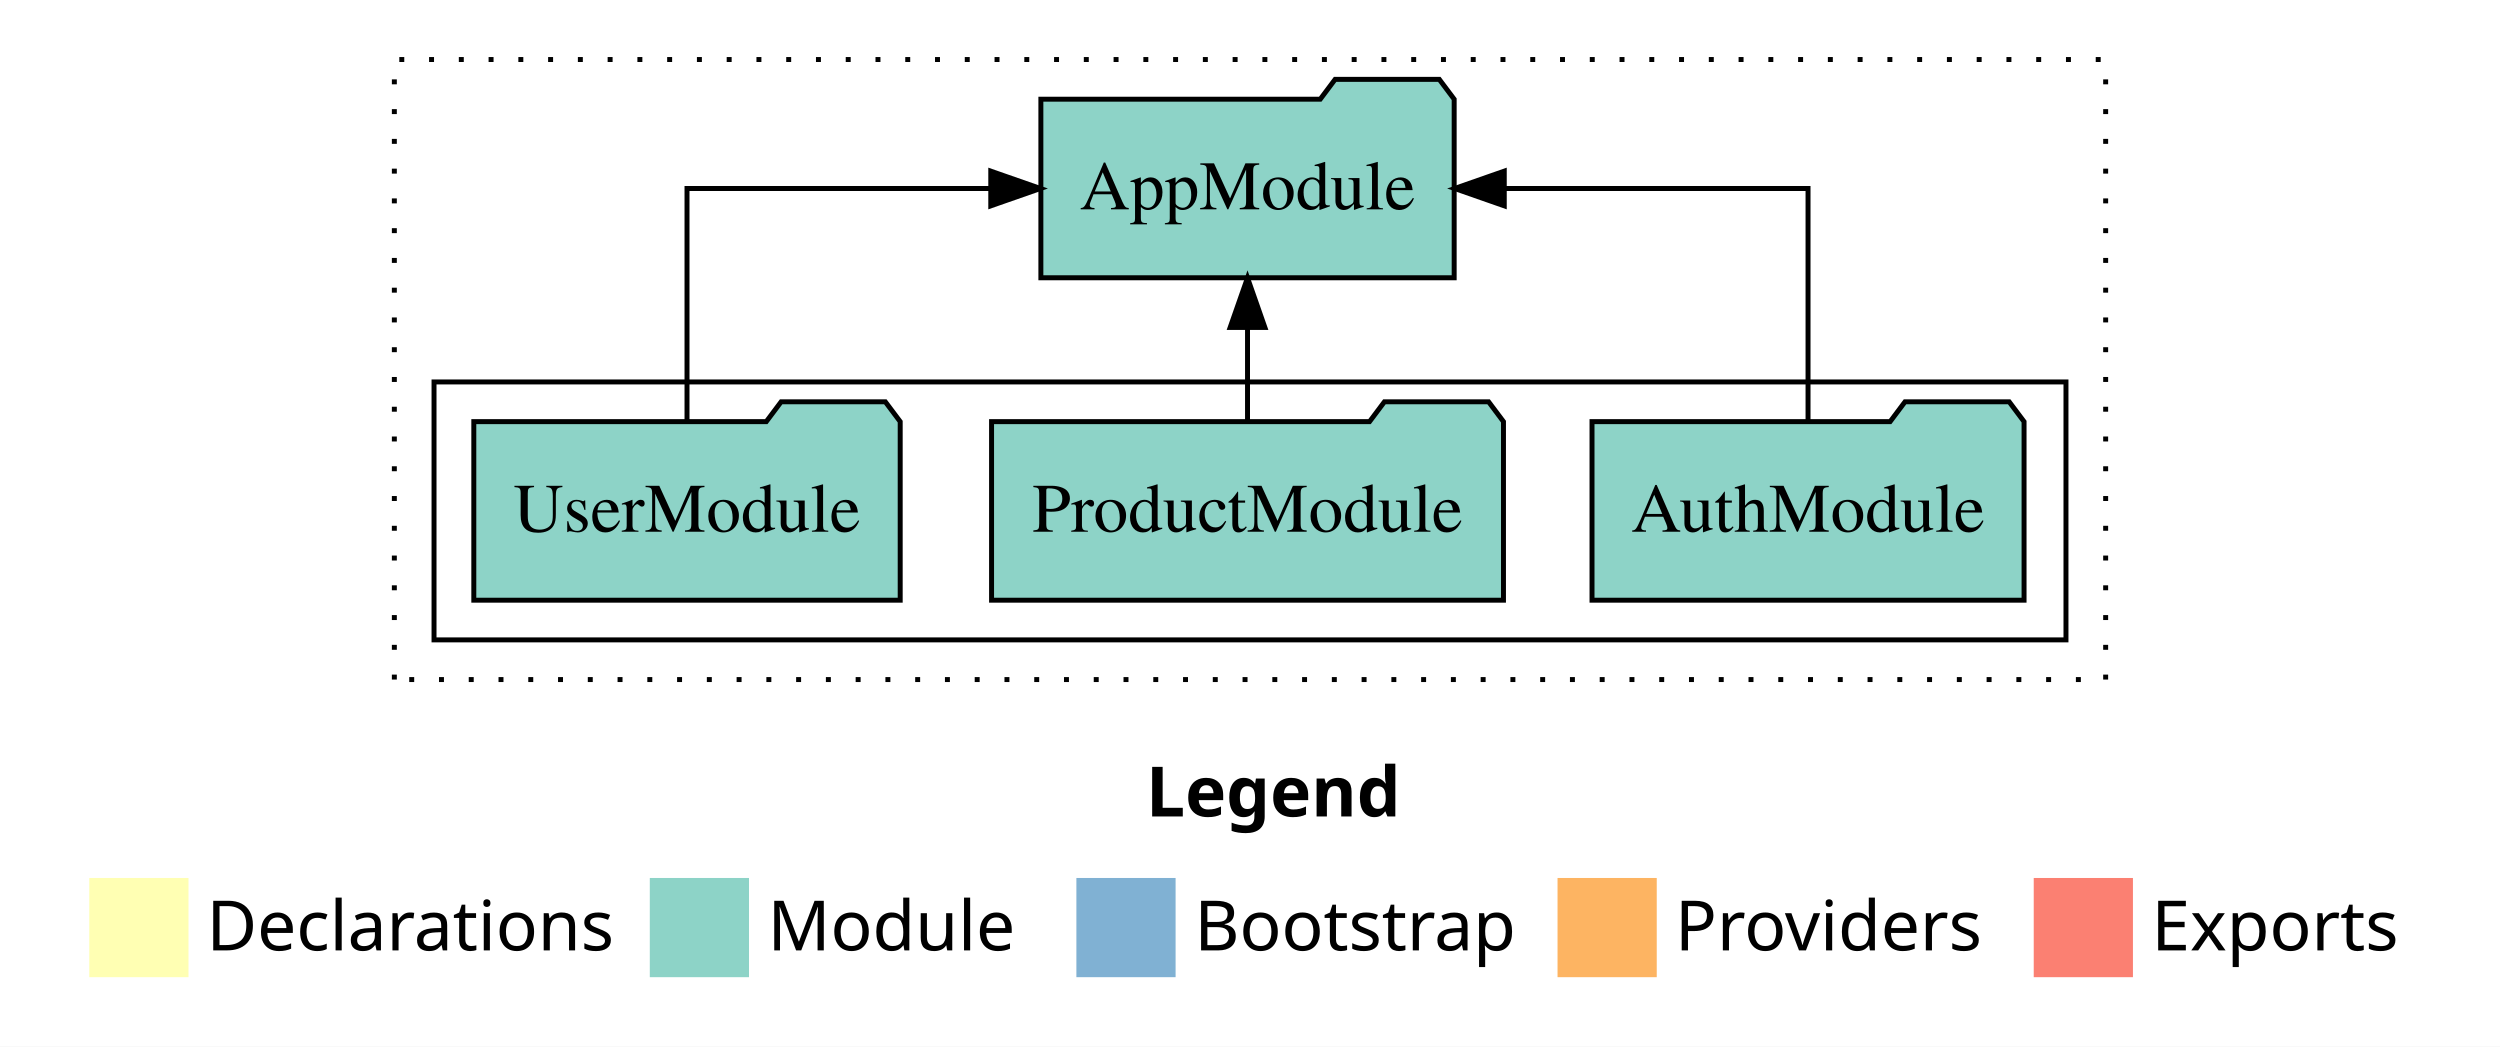
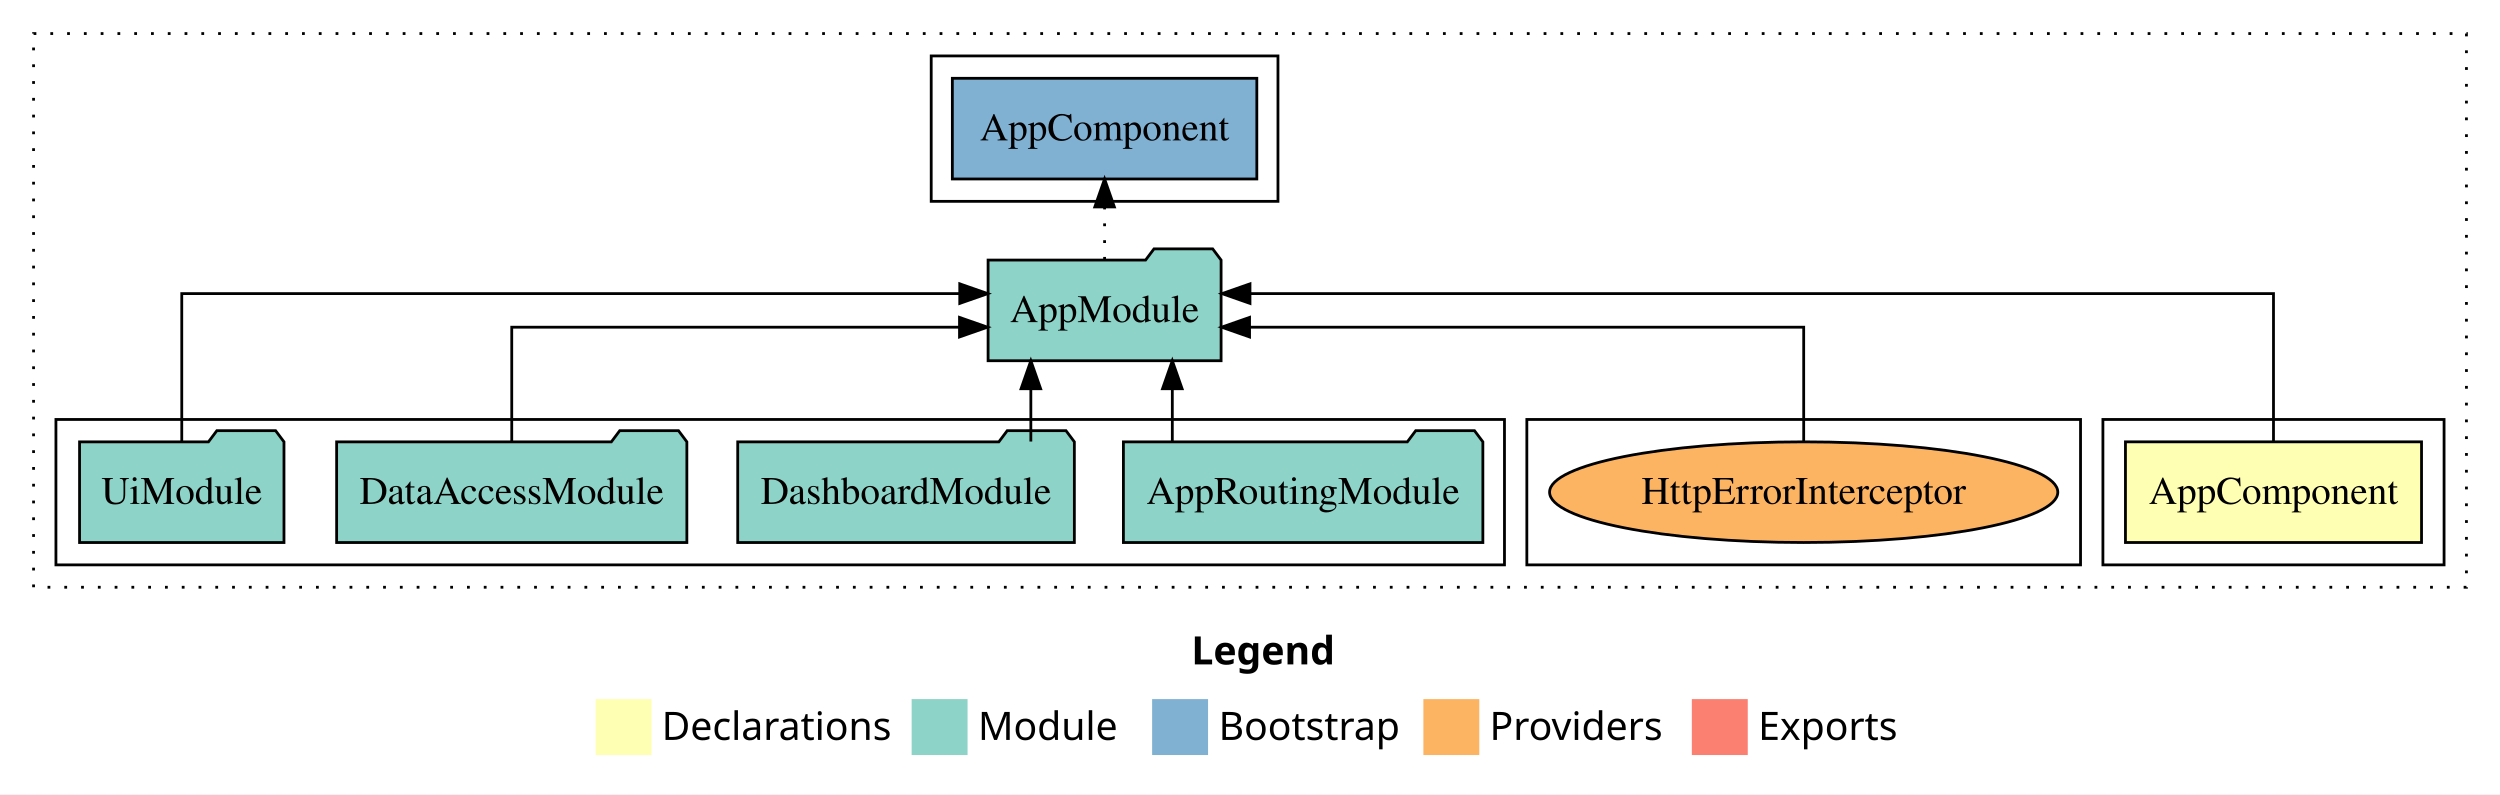
- <svg xmlns="http://www.w3.org/2000/svg" width="504pt" height="211pt" viewBox="0.00 0.00 504.00 211.00">
-   <g id="graph0" class="graph" transform="scale(1 1) rotate(0) translate(4 207)">
-     <polygon fill="white" stroke="transparent" points="-4,4 -4,-207 500,-207 500,4 -4,4" />
-     <text text-anchor="start" x="227.01" y="-42.4" font-family="sans-serif" font-weight="bold" font-size="14.00">Legend</text>
-     <polygon fill="#ffffb3" stroke="transparent" points="14,-10 14,-30 34,-30 34,-10 14,-10" />
-     <text text-anchor="start" x="37.63" y="-15.4" font-family="sans-serif" font-size="14.00">  Declarations</text>
-     <polygon fill="#8dd3c7" stroke="transparent" points="127,-10 127,-30 147,-30 147,-10 127,-10" />
-     <text text-anchor="start" x="150.73" y="-15.4" font-family="sans-serif" font-size="14.00">  Module</text>
-     <polygon fill="#80b1d3" stroke="transparent" points="213,-10 213,-30 233,-30 233,-10 213,-10" />
-     <text text-anchor="start" x="236.78" y="-15.4" font-family="sans-serif" font-size="14.00">  Bootstrap</text>
-     <polygon fill="#fdb462" stroke="transparent" points="310,-10 310,-30 330,-30 330,-10 310,-10" />
-     <text text-anchor="start" x="333.67" y="-15.4" font-family="sans-serif" font-size="14.00">  Providers</text>
-     <polygon fill="#fb8072" stroke="transparent" points="406,-10 406,-30 426,-30 426,-10 406,-10" />
-     <text text-anchor="start" x="429.73" y="-15.4" font-family="sans-serif" font-size="14.00">  Exports</text>
+ <svg xmlns="http://www.w3.org/2000/svg" width="894pt" height="284pt" viewBox="0.00 0.00 894.00 284.00">
+   <g id="graph0" class="graph" transform="scale(1 1) rotate(0) translate(4 280)">
+     <polygon fill="white" stroke="transparent" points="-4,4 -4,-280 890,-280 890,4 -4,4" />
+     <text text-anchor="start" x="422.01" y="-42.4" font-family="sans-serif" font-weight="bold" font-size="14.00">Legend</text>
+     <polygon fill="#ffffb3" stroke="transparent" points="209,-10 209,-30 229,-30 229,-10 209,-10" />
+     <text text-anchor="start" x="232.63" y="-15.4" font-family="sans-serif" font-size="14.00">  Declarations</text>
+     <polygon fill="#8dd3c7" stroke="transparent" points="322,-10 322,-30 342,-30 342,-10 322,-10" />
+     <text text-anchor="start" x="345.73" y="-15.4" font-family="sans-serif" font-size="14.00">  Module</text>
+     <polygon fill="#80b1d3" stroke="transparent" points="408,-10 408,-30 428,-30 428,-10 408,-10" />
+     <text text-anchor="start" x="431.78" y="-15.4" font-family="sans-serif" font-size="14.00">  Bootstrap</text>
+     <polygon fill="#fdb462" stroke="transparent" points="505,-10 505,-30 525,-30 525,-10 505,-10" />
+     <text text-anchor="start" x="528.67" y="-15.4" font-family="sans-serif" font-size="14.00">  Providers</text>
+     <polygon fill="#fb8072" stroke="transparent" points="601,-10 601,-30 621,-30 621,-10 601,-10" />
+     <text text-anchor="start" x="624.73" y="-15.4" font-family="sans-serif" font-size="14.00">  Exports</text>
    <g id="clust1" class="cluster">
-       <polygon fill="none" stroke="black" stroke-dasharray="1,5" points="75.5,-70 75.5,-195 420.5,-195 420.5,-70 75.5,-70" />
+       <polygon fill="none" stroke="black" stroke-dasharray="1,5" points="8,-70 8,-268 878,-268 878,-70 8,-70" />
    </g>
-     <g id="clust3" class="cluster">
-       <polygon fill="none" stroke="black" points="83.5,-78 83.5,-130 412.5,-130 412.5,-78 83.5,-78" />
+     <g id="clust2" class="cluster">
+       <polygon fill="none" stroke="black" points="748,-78 748,-130 870,-130 870,-78 748,-78" />
+     </g>
+     <g id="clust7" class="cluster">
+       <polygon fill="none" stroke="black" points="542,-78 542,-130 740,-130 740,-78 542,-78" />
+     </g>
+     <g id="clust4" class="cluster">
+       <polygon fill="none" stroke="black" points="16,-78 16,-130 534,-130 534,-78 16,-78" />
+     </g>
+     <g id="clust6" class="cluster">
+       <polygon fill="none" stroke="black" points="329,-208 329,-260 453,-260 453,-208 329,-208" />
    </g>
    <g id="node1" class="node">
-       <polygon fill="#8dd3c7" stroke="black" points="404.05,-122 401.05,-126 380.05,-126 377.05,-122 316.95,-122 316.95,-86 404.05,-86 404.05,-122" />
-       <text text-anchor="middle" x="360.5" y="-99.8" font-family="Times,serif" font-size="14.00">AuthModule</text>
+       <polygon fill="#ffffb3" stroke="black" points="861.94,-122 756.06,-122 756.06,-86 861.94,-86 861.94,-122" />
+       <text text-anchor="middle" x="809" y="-99.8" font-family="Times,serif" font-size="14.00">AppComponent</text>
+     </g>
+     <g id="node2" class="node">
+       <polygon fill="#8dd3c7" stroke="black" points="432.66,-187 429.66,-191 408.66,-191 405.66,-187 349.34,-187 349.34,-151 432.66,-151 432.66,-187" />
+       <text text-anchor="middle" x="391" y="-164.8" font-family="Times,serif" font-size="14.00">AppModule</text>
+     </g>
+     <g id="edge1" class="edge">
+       <path fill="none" stroke="black" d="M809,-122.28C809,-143.32 809,-175 809,-175 809,-175 442.99,-175 442.99,-175" />
+       <polygon fill="black" stroke="black" points="442.99,-171.5 432.99,-175 442.99,-178.5 442.99,-171.5" />
+     </g>
+     <g id="node7" class="node">
+       <polygon fill="#80b1d3" stroke="black" points="445.44,-252 336.56,-252 336.56,-216 445.44,-216 445.44,-252" />
+       <text text-anchor="middle" x="391" y="-229.8" font-family="Times,serif" font-size="14.00">AppComponent </text>
+     </g>
+     <g id="edge6" class="edge">
+       <path fill="none" stroke="black" stroke-dasharray="1,5" d="M391,-187.11C391,-187.11 391,-205.99 391,-205.99" />
+       <polygon fill="black" stroke="black" points="387.5,-205.99 391,-215.99 394.5,-205.99 387.5,-205.99" />
+     </g>
+     <g id="node3" class="node">
+       <polygon fill="#8dd3c7" stroke="black" points="526.27,-122 523.27,-126 502.27,-126 499.27,-122 397.73,-122 397.73,-86 526.27,-86 526.27,-122" />
+       <text text-anchor="middle" x="462" y="-99.8" font-family="Times,serif" font-size="14.00">AppRoutingModule</text>
+     </g>
+     <g id="edge2" class="edge">
+       <path fill="none" stroke="black" d="M415.22,-122.11C415.22,-122.11 415.22,-140.99 415.22,-140.99" />
+       <polygon fill="black" stroke="black" points="411.72,-140.99 415.22,-150.99 418.72,-140.99 411.72,-140.99" />
    </g>
    <g id="node4" class="node">
-       <polygon fill="#8dd3c7" stroke="black" points="289.16,-187 286.16,-191 265.16,-191 262.16,-187 205.84,-187 205.84,-151 289.16,-151 289.16,-187" />
-       <text text-anchor="middle" x="247.5" y="-164.8" font-family="Times,serif" font-size="14.00">AppModule</text>
-     </g>
-     <g id="edge1" class="edge">
-       <path fill="none" stroke="black" d="M360.5,-122.11C360.5,-141.34 360.5,-169 360.5,-169 360.5,-169 299.26,-169 299.26,-169" />
-       <polygon fill="black" stroke="black" points="299.26,-165.5 289.26,-169 299.26,-172.5 299.26,-165.5" />
-     </g>
-     <g id="node2" class="node">
-       <polygon fill="#8dd3c7" stroke="black" points="299.1,-122 296.1,-126 275.1,-126 272.1,-122 195.9,-122 195.9,-86 299.1,-86 299.1,-122" />
-       <text text-anchor="middle" x="247.5" y="-99.8" font-family="Times,serif" font-size="14.00">ProductModule</text>
-     </g>
-     <g id="edge2" class="edge">
-       <path fill="none" stroke="black" d="M247.5,-122.11C247.5,-122.11 247.5,-140.99 247.5,-140.99" />
-       <polygon fill="black" stroke="black" points="244,-140.99 247.5,-150.99 251,-140.99 244,-140.99" />
-     </g>
-     <g id="node3" class="node">
-       <polygon fill="#8dd3c7" stroke="black" points="177.48,-122 174.48,-126 153.48,-126 150.48,-122 91.52,-122 91.52,-86 177.48,-86 177.48,-122" />
-       <text text-anchor="middle" x="134.5" y="-99.8" font-family="Times,serif" font-size="14.00">UserModule</text>
+       <polygon fill="#8dd3c7" stroke="black" points="380.19,-122 377.19,-126 356.19,-126 353.19,-122 259.81,-122 259.81,-86 380.19,-86 380.19,-122" />
+       <text text-anchor="middle" x="320" y="-99.8" font-family="Times,serif" font-size="14.00">DashboardModule</text>
    </g>
    <g id="edge3" class="edge">
-       <path fill="none" stroke="black" d="M134.5,-122.11C134.5,-141.34 134.5,-169 134.5,-169 134.5,-169 195.74,-169 195.74,-169" />
-       <polygon fill="black" stroke="black" points="195.74,-172.5 205.74,-169 195.74,-165.5 195.74,-172.5" />
+       <path fill="none" stroke="black" d="M364.63,-122.11C364.63,-122.11 364.63,-140.99 364.63,-140.99" />
+       <polygon fill="black" stroke="black" points="361.13,-140.99 364.63,-150.99 368.13,-140.99 361.13,-140.99" />
+     </g>
+     <g id="node5" class="node">
+       <polygon fill="#8dd3c7" stroke="black" points="241.62,-122 238.62,-126 217.62,-126 214.62,-122 116.38,-122 116.38,-86 241.62,-86 241.62,-122" />
+       <text text-anchor="middle" x="179" y="-99.8" font-family="Times,serif" font-size="14.00">DataAccessModule</text>
+     </g>
+     <g id="edge4" class="edge">
+       <path fill="none" stroke="black" d="M179,-122.02C179,-139.37 179,-163 179,-163 179,-163 339.12,-163 339.12,-163" />
+       <polygon fill="black" stroke="black" points="339.12,-166.5 349.12,-163 339.12,-159.5 339.12,-166.5" />
+     </g>
+     <g id="node6" class="node">
+       <polygon fill="#8dd3c7" stroke="black" points="97.55,-122 94.55,-126 73.55,-126 70.55,-122 24.45,-122 24.45,-86 97.55,-86 97.55,-122" />
+       <text text-anchor="middle" x="61" y="-99.8" font-family="Times,serif" font-size="14.00">UiModule</text>
+     </g>
+     <g id="edge5" class="edge">
+       <path fill="none" stroke="black" d="M61,-122.28C61,-143.32 61,-175 61,-175 61,-175 339.21,-175 339.21,-175" />
+       <polygon fill="black" stroke="black" points="339.21,-178.5 349.21,-175 339.21,-171.5 339.21,-178.5" />
+     </g>
+     <g id="node8" class="node">
+       <ellipse fill="#fdb462" stroke="black" cx="641" cy="-104" rx="90.87" ry="18" />
+       <text text-anchor="middle" x="641" y="-99.8" font-family="Times,serif" font-size="14.00">HttpErrorInterceptor</text>
+     </g>
+     <g id="edge7" class="edge">
+       <path fill="none" stroke="black" d="M641,-122.02C641,-139.37 641,-163 641,-163 641,-163 442.84,-163 442.84,-163" />
+       <polygon fill="black" stroke="black" points="442.84,-159.5 432.84,-163 442.84,-166.5 442.84,-159.5" />
    </g>
  </g>
</svg>
